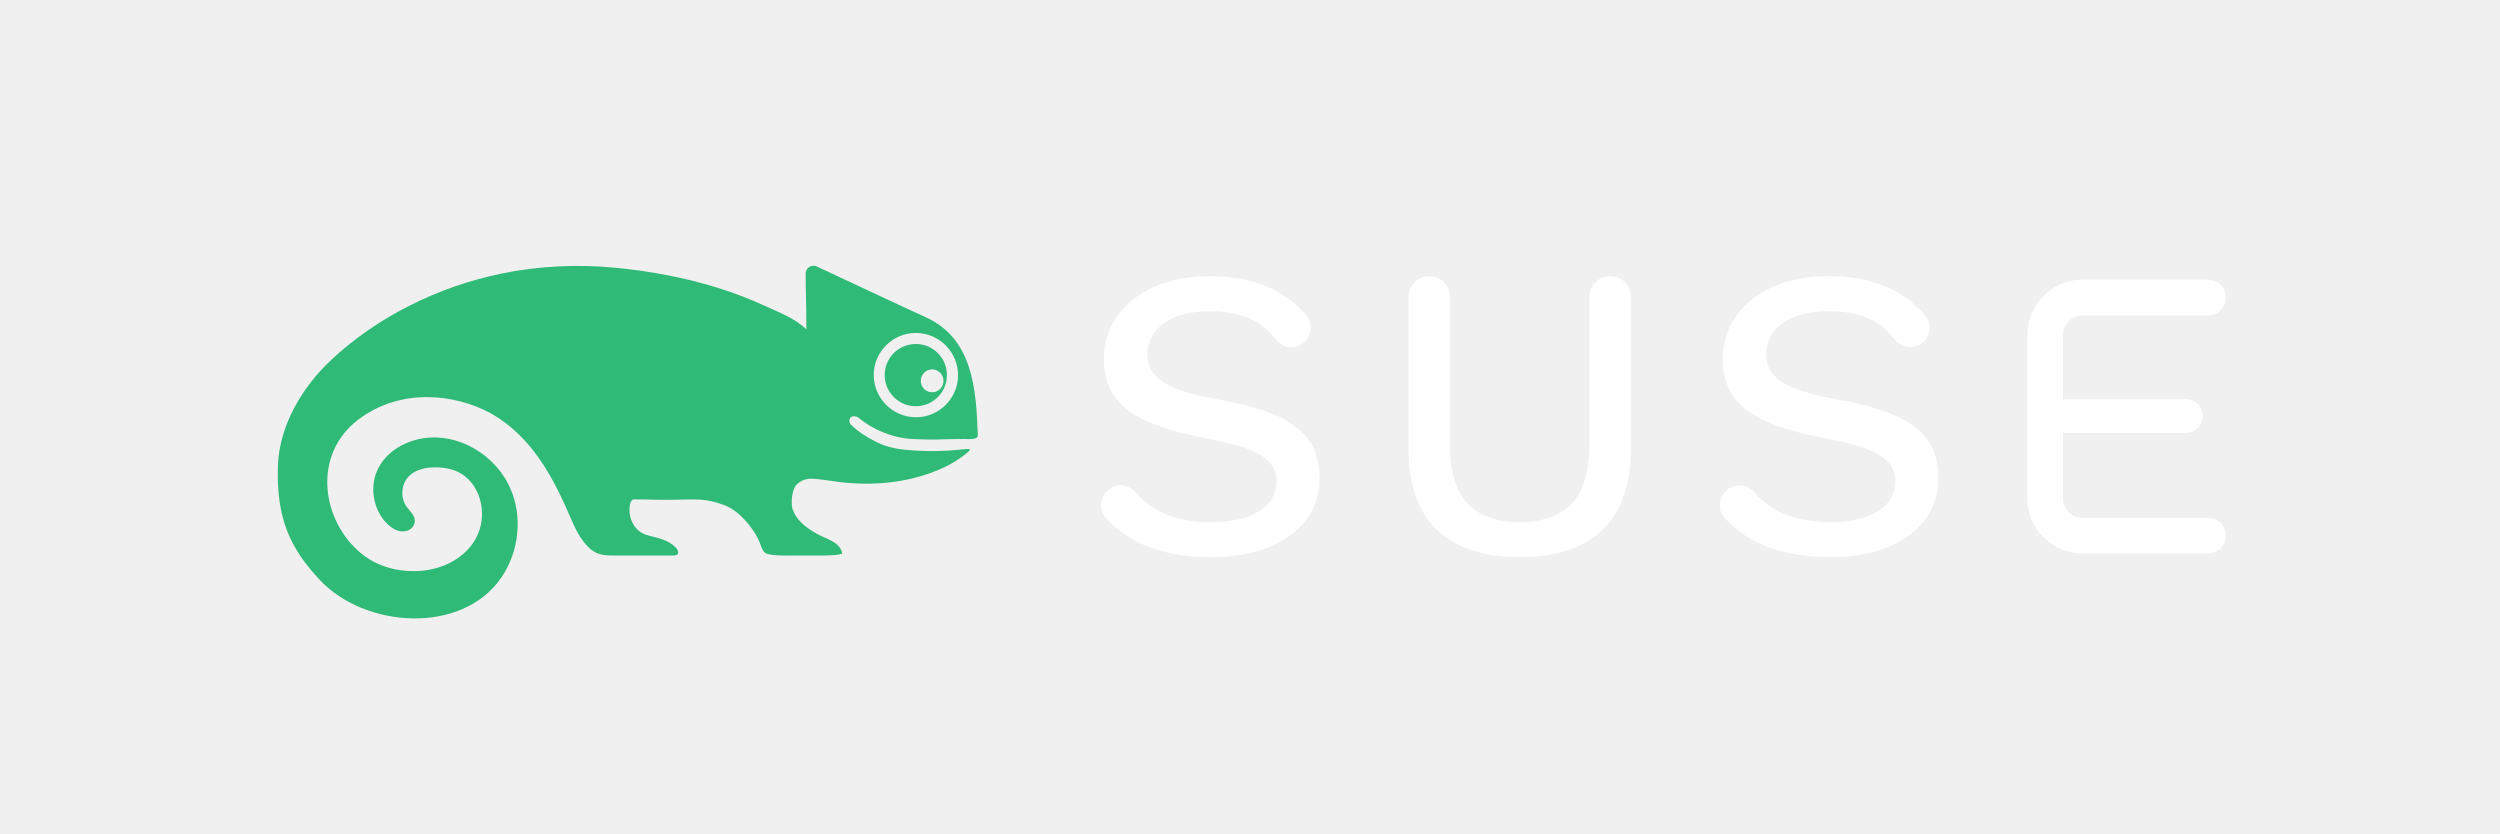
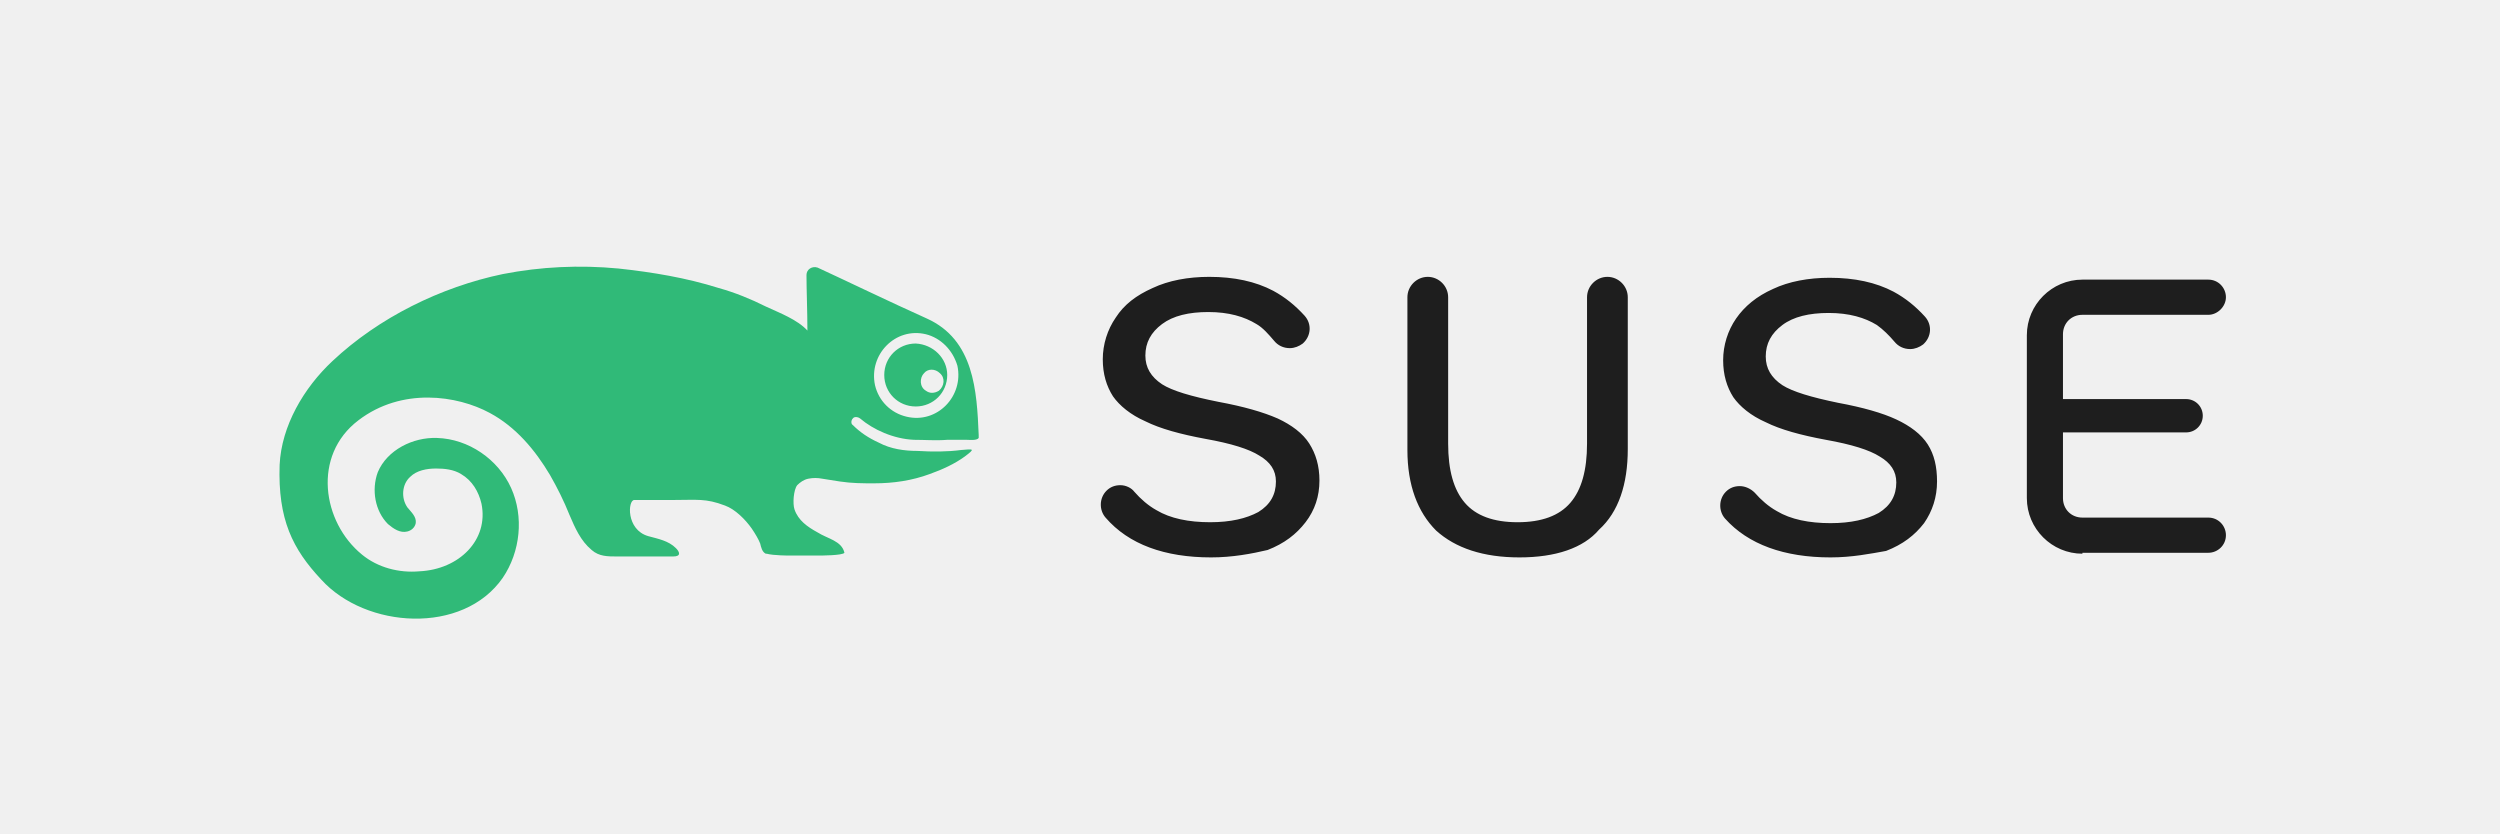
- <svg xmlns="http://www.w3.org/2000/svg" version="1.1" x="0" y="0" width="270" height="90" viewBox="0, 0, 270, 90">
+ <svg xmlns="http://www.w3.org/2000/svg" version="1.1" id="Lager_1" x="0px" y="0px" viewBox="0 0 270 90" style="enable-background:new 0 0 270 90;" xml:space="preserve">
+   <style type="text/css">
+ 	.st0{fill:#1E1E1E;}
+ 	.st1{fill:#30BA78;}
+ </style>
  <g id="Layer_1">
    <g>
-       <path d="M224.908,59.781 C221.623,59.781 218.95,57.109 218.95,53.824 L218.95,36.165 C218.95,32.88 221.623,30.206 224.908,30.206 L238.463,30.206 C239.525,30.206 240.389,31.07 240.389,32.131 C240.389,33.192 239.525,34.055 238.463,34.055 L224.908,34.055 C223.746,34.055 222.801,35.002 222.801,36.165 L222.801,43.115 L236.095,43.115 C237.101,43.115 237.919,43.934 237.919,44.94 C237.919,45.946 237.101,46.764 236.095,46.764 L222.801,46.764 L222.801,53.824 C222.801,54.987 223.746,55.931 224.908,55.931 L238.463,55.931 C239.525,55.931 240.389,56.796 240.389,57.857 C240.389,58.919 239.525,59.781 238.463,59.781 z M164.126,60.17 C160.217,60.17 157.206,59.178 155.176,57.22 C153.148,55.266 152.12,52.326 152.12,48.481 L152.12,32.053 C152.12,30.822 153.12,29.821 154.35,29.821 C155.581,29.821 156.582,30.822 156.582,32.053 L156.582,47.892 C156.582,50.769 157.202,52.926 158.425,54.3 C159.654,55.684 161.571,56.385 164.126,56.385 C166.679,56.385 168.598,55.684 169.827,54.3 C171.049,52.925 171.668,50.769 171.668,47.892 L171.668,32.053 C171.668,30.822 172.67,29.821 173.901,29.821 C175.132,29.821 176.133,30.822 176.133,32.053 L176.133,48.481 C176.133,52.324 175.103,55.264 173.074,57.22 C171.044,59.178 168.035,60.17 164.126,60.17 M197.652,60.17 C192.619,60.17 188.784,58.74 186.258,55.92 C185.527,55.104 185.573,53.845 186.364,53.055 L186.372,53.046 L186.38,53.038 C186.781,52.64 187.313,52.422 187.879,52.422 C188.478,52.422 189.042,52.677 189.429,53.125 C190.133,53.938 190.938,54.6 191.825,55.091 C193.372,55.95 195.318,56.385 197.608,56.385 C199.781,56.385 201.515,56.002 202.762,55.245 C204.046,54.469 204.698,53.35 204.698,51.918 C204.698,50.76 204.108,49.815 202.944,49.113 C201.812,48.432 199.902,47.847 197.104,47.322 C194.386,46.815 192.195,46.181 190.591,45.437 C189.005,44.703 187.84,43.786 187.127,42.706 C186.414,41.634 186.053,40.303 186.053,38.75 C186.053,37.111 186.513,35.597 187.42,34.252 C188.329,32.904 189.662,31.817 191.383,31.023 C193.113,30.225 195.161,29.821 197.471,29.821 C200.171,29.821 202.506,30.315 204.412,31.291 C205.692,31.945 206.851,32.847 207.86,33.971 C208.63,34.832 208.558,36.165 207.697,36.942 C207.309,37.291 206.808,37.483 206.288,37.483 C205.629,37.483 205.019,37.183 204.617,36.662 C204.045,35.918 203.401,35.312 202.7,34.862 C201.404,34.029 199.661,33.607 197.517,33.607 C195.401,33.607 193.73,34.039 192.551,34.891 C191.352,35.758 190.743,36.89 190.743,38.253 C190.743,39.532 191.339,40.559 192.516,41.305 C193.659,42.032 195.638,42.642 198.565,43.168 C201.221,43.645 203.357,44.257 204.915,44.984 C206.455,45.701 207.592,46.605 208.292,47.67 C208.989,48.731 209.342,50.069 209.342,51.647 C209.342,53.343 208.854,54.854 207.892,56.138 C206.922,57.429 205.544,58.433 203.799,59.122 C202.037,59.817 199.97,60.17 197.652,60.17 M130.822,60.178 C125.787,60.178 121.954,58.747 119.427,55.927 C118.696,55.112 118.743,53.853 119.533,53.062 L119.545,53.05 C119.947,52.65 120.481,52.43 121.049,52.43 C121.649,52.43 122.214,52.686 122.598,53.133 C123.3,53.945 124.105,54.607 124.993,55.099 C126.541,55.959 128.487,56.394 130.777,56.394 C132.949,56.394 134.683,56.011 135.932,55.254 C137.216,54.478 137.867,53.359 137.867,51.928 C137.867,50.768 137.276,49.825 136.113,49.123 C134.98,48.44 133.069,47.854 130.272,47.329 C127.555,46.823 125.364,46.188 123.759,45.446 C122.174,44.711 121.007,43.792 120.295,42.715 C119.583,41.642 119.222,40.311 119.222,38.759 C119.222,37.119 119.682,35.607 120.588,34.262 C121.497,32.912 122.831,31.826 124.552,31.032 C126.28,30.235 128.328,29.83 130.64,29.83 C133.34,29.83 135.676,30.325 137.58,31.3 C138.862,31.955 140.021,32.857 141.027,33.98 C141.799,34.841 141.725,36.172 140.866,36.95 C140.478,37.299 139.977,37.491 139.456,37.491 C138.797,37.491 138.188,37.192 137.786,36.671 C137.217,35.928 136.57,35.321 135.869,34.87 C134.572,34.036 132.829,33.614 130.686,33.614 C128.569,33.614 126.899,34.047 125.718,34.899 C124.52,35.769 123.912,36.9 123.912,38.261 C123.912,39.54 124.508,40.567 125.684,41.314 C126.828,42.041 128.806,42.65 131.735,43.177 C134.388,43.652 136.525,44.263 138.086,44.992 C139.626,45.712 140.76,46.616 141.46,47.677 C142.158,48.737 142.512,50.075 142.512,51.656 C142.512,53.353 142.024,54.863 141.06,56.145 C140.09,57.437 138.713,58.442 136.966,59.131 C135.205,59.826 133.138,60.178 130.822,60.178" fill="#FFFFFF" />
-       <path d="M101.541,40.263 C101.064,39.771 100.279,39.771 99.803,40.263 C99.267,40.797 99.331,41.719 99.995,42.16 C100.401,42.429 100.943,42.429 101.348,42.16 C102.01,41.719 102.075,40.797 101.541,40.263 M99.952,36.084 C96.668,35.315 93.718,38.266 94.489,41.548 C94.88,43.219 96.208,44.546 97.881,44.938 C101.165,45.71 104.117,42.757 103.344,39.473 C102.95,37.801 101.623,36.475 99.952,36.084 M78.271,54.571 C76.131,53.78 75.304,53.939 72.568,53.977 C70.672,54.001 70.603,53.936 68.439,53.936 C67.77,53.936 67.524,57.141 69.943,57.807 C71.002,58.098 72.146,58.282 72.943,59.096 C73.296,59.456 73.494,60 72.679,60 L66.673,60 C65.622,60 64.63,60.024 63.827,59.344 C62.614,58.319 62.048,56.909 61.441,55.51 C60.811,54.055 60.132,52.622 59.334,51.251 C57.748,48.525 55.651,46.059 52.838,44.552 C49.326,42.668 43.365,41.734 38.645,45.359 C33.671,49.178 34.736,56.332 39.087,59.832 C40.805,61.215 43.045,61.793 45.247,61.663 C49.55,61.414 52.723,58.243 51.935,54.34 C51.672,53.034 50.91,51.797 49.762,51.123 C48.946,50.646 47.978,50.477 47.033,50.475 C46.017,50.472 44.936,50.681 44.205,51.388 C43.341,52.225 43.201,53.704 43.892,54.689 C44.274,55.235 44.896,55.696 44.791,56.407 C44.719,56.888 44.322,57.246 43.848,57.352 C43.041,57.532 42.302,57.072 41.757,56.51 C40.359,55.07 39.921,52.778 40.691,50.923 C41.697,48.494 44.495,47.158 47.122,47.245 C50.509,47.359 53.702,49.593 55.09,52.684 C56.479,55.777 56.063,59.572 54.149,62.37 C49.896,68.586 39.393,67.852 34.513,62.61 C31.452,59.321 29.789,56.13 30.022,50.187 C30.186,45.988 32.609,41.851 35.698,38.941 C40.731,34.198 47.359,30.955 54.104,29.557 C58.2,28.71 62.429,28.512 66.587,28.927 C70.254,29.291 73.899,29.963 77.423,31.054 C79.173,31.599 80.894,32.247 82.558,33.011 C84.026,33.685 85.95,34.42 87.093,35.584 C87.093,33.476 87.011,31.16 87.011,29.547 C87.011,28.932 87.658,28.516 88.212,28.779 C90.597,29.886 96.247,32.555 100.014,34.278 C105.064,36.585 105.421,42.028 105.597,46.854 C105.601,46.962 105.606,47.073 105.558,47.169 C105.399,47.5 104.548,47.41 104.236,47.414 C103.632,47.42 102.721,47.416 102.117,47.444 C100.912,47.496 99.738,47.474 98.532,47.414 C96.303,47.306 94.148,46.312 92.705,45.105 C92.561,44.983 92.095,44.851 91.876,45.079 C91.648,45.314 91.726,45.682 91.849,45.808 C92.677,46.643 93.574,47.183 94.618,47.722 C95.944,48.403 97.39,48.576 98.856,48.661 C100.426,48.754 102.007,48.73 103.574,48.57 C104.882,48.436 105.22,48.346 103.929,49.305 C102.795,50.148 101.48,50.754 100.146,51.202 C98.232,51.854 96.212,52.175 94.195,52.231 C92.972,52.264 91.749,52.201 90.536,52.043 C89.908,51.965 89.285,51.851 88.655,51.787 C88.144,51.735 87.614,51.64 87.105,51.75 C86.642,51.851 86.215,52.101 85.924,52.478 C85.525,52.999 85.387,54.429 85.618,55.049 C86.063,56.25 87.042,56.948 88.076,57.564 C89.196,58.23 90.669,58.458 90.956,59.731 C91.015,59.997 88.634,60.004 88.364,60 L85.195,60 C85.195,60 83.473,60.041 82.802,59.797 C82.781,59.791 82.763,59.781 82.741,59.77 C82.377,59.574 82.219,59.086 82.095,58.716 C81.918,58.195 81.608,57.674 81.231,57.135 C80.515,56.113 79.415,54.995 78.271,54.571 M102.268,40.509 C102.268,42.367 100.764,43.871 98.907,43.871 C97.051,43.871 95.547,42.367 95.547,40.509 C95.547,38.654 97.051,37.15 98.907,37.15 C100.764,37.15 102.268,38.654 102.268,40.509" fill="#30BA78" />
+       <path class="st0" d="M224.9,59.8c-3.3,0-6-2.7-6-6V36.2c0-3.3,2.7-6,6-6h13.6c1.1,0,1.9,0.9,1.9,1.9s-0.9,1.9-1.9,1.9h-13.6    c-1.2,0-2.1,0.9-2.1,2.1v7h13.3c1,0,1.8,0.8,1.8,1.8s-0.8,1.8-1.8,1.8h-13.3v7.1c0,1.2,0.9,2.1,2.1,2.1h13.6    c1.1,0,1.9,0.9,1.9,1.9c0,1.1-0.9,1.9-1.9,1.9H224.9z M164.1,60.2c-3.9,0-6.9-1-9-2.9c-2-2-3.1-4.9-3.1-8.7V32.1    c0-1.2,1-2.2,2.2-2.2c1.2,0,2.2,1,2.2,2.2v15.8c0,2.9,0.6,5,1.8,6.4c1.2,1.4,3.1,2.1,5.7,2.1c2.6,0,4.5-0.7,5.7-2.1    c1.2-1.4,1.8-3.5,1.8-6.4V32.1c0-1.2,1-2.2,2.2-2.2s2.2,1,2.2,2.2v16.4c0,3.8-1,6.8-3.1,8.7C171,59.2,168,60.2,164.1,60.2     M197.7,60.2c-5,0-8.9-1.4-11.4-4.2c-0.7-0.8-0.7-2.1,0.1-2.9l0,0l0,0c0.4-0.4,0.9-0.6,1.5-0.6c0.6,0,1.2,0.3,1.6,0.7    c0.7,0.8,1.5,1.5,2.4,2c1.5,0.9,3.5,1.3,5.8,1.3c2.2,0,3.9-0.4,5.2-1.1c1.3-0.8,1.9-1.9,1.9-3.3c0-1.2-0.6-2.1-1.8-2.8    c-1.1-0.7-3-1.3-5.8-1.8c-2.7-0.5-4.9-1.1-6.5-1.9c-1.6-0.7-2.8-1.7-3.5-2.7c-0.7-1.1-1.1-2.4-1.1-4c0-1.6,0.5-3.2,1.4-4.5    c0.9-1.3,2.2-2.4,4-3.2c1.7-0.8,3.8-1.2,6.1-1.2c2.7,0,5,0.5,6.9,1.5c1.3,0.7,2.4,1.6,3.4,2.7c0.8,0.9,0.7,2.2-0.2,3    c-0.4,0.3-0.9,0.5-1.4,0.5c-0.7,0-1.3-0.3-1.7-0.8c-0.6-0.7-1.2-1.3-1.9-1.8c-1.3-0.8-3-1.3-5.2-1.3c-2.1,0-3.8,0.4-5,1.3    c-1.2,0.9-1.8,2-1.8,3.4c0,1.3,0.6,2.3,1.8,3.1c1.1,0.7,3.1,1.3,6,1.9c2.7,0.5,4.8,1.1,6.3,1.8c1.5,0.7,2.7,1.6,3.4,2.7    c0.7,1.1,1,2.4,1,4c0,1.7-0.5,3.2-1.4,4.5c-1,1.3-2.3,2.3-4.1,3C202,59.8,200,60.2,197.7,60.2 M130.8,60.2c-5,0-8.9-1.4-11.4-4.3    c-0.7-0.8-0.7-2.1,0.1-2.9l0,0c0.4-0.4,0.9-0.6,1.5-0.6c0.6,0,1.2,0.3,1.5,0.7c0.7,0.8,1.5,1.5,2.4,2c1.5,0.9,3.5,1.3,5.8,1.3    c2.2,0,3.9-0.4,5.2-1.1c1.3-0.8,1.9-1.9,1.9-3.3c0-1.2-0.6-2.1-1.8-2.8c-1.1-0.7-3-1.3-5.8-1.8c-2.7-0.5-4.9-1.1-6.5-1.9    c-1.6-0.7-2.8-1.7-3.5-2.7c-0.7-1.1-1.1-2.4-1.1-4c0-1.6,0.5-3.2,1.4-4.5c0.9-1.4,2.2-2.4,4-3.2c1.7-0.8,3.8-1.2,6.1-1.2    c2.7,0,5,0.5,6.9,1.5c1.3,0.7,2.4,1.6,3.4,2.7c0.8,0.9,0.7,2.2-0.2,3c-0.4,0.3-0.9,0.5-1.4,0.5c-0.7,0-1.3-0.3-1.7-0.8    c-0.6-0.7-1.2-1.4-1.9-1.8c-1.3-0.8-3-1.3-5.2-1.3c-2.1,0-3.8,0.4-5,1.3c-1.2,0.9-1.8,2-1.8,3.4c0,1.3,0.6,2.3,1.8,3.1    c1.1,0.7,3.1,1.3,6.1,1.9c2.7,0.5,4.8,1.1,6.4,1.8c1.5,0.7,2.7,1.6,3.4,2.7c0.7,1.1,1.1,2.4,1.1,4c0,1.7-0.5,3.2-1.5,4.5    c-1,1.3-2.3,2.3-4.1,3C135.2,59.8,133.1,60.2,130.8,60.2" />
+       <path class="st1" d="M101.5,40.3c-0.5-0.5-1.3-0.5-1.7,0c-0.5,0.5-0.5,1.5,0.2,1.9c0.4,0.3,0.9,0.3,1.4,0    C102,41.7,102.1,40.8,101.5,40.3 M100,36.1c-3.3-0.8-6.2,2.2-5.5,5.5c0.4,1.7,1.7,3,3.4,3.4c3.3,0.8,6.2-2.2,5.5-5.5    C102.9,37.8,101.6,36.5,100,36.1 M78.3,54.6c-2.1-0.8-3-0.6-5.7-0.6c-1.9,0-2,0-4.1,0c-0.7,0-0.9,3.2,1.5,3.9    c1.1,0.3,2.2,0.5,3,1.3c0.4,0.4,0.6,0.9-0.3,0.9h-6c-1.1,0-2,0-2.8-0.7c-1.2-1-1.8-2.4-2.4-3.8c-0.6-1.5-1.3-2.9-2.1-4.3    c-1.6-2.7-3.7-5.2-6.5-6.7c-3.5-1.9-9.5-2.8-14.2,0.8c-5,3.8-3.9,11,0.4,14.5c1.7,1.4,4,2,6.2,1.8c4.3-0.2,7.5-3.4,6.7-7.3    c-0.3-1.3-1-2.5-2.2-3.2c-0.8-0.5-1.8-0.6-2.7-0.6c-1,0-2.1,0.2-2.8,0.9c-0.9,0.8-1,2.3-0.3,3.3c0.4,0.5,1,1,0.9,1.7    c-0.1,0.5-0.5,0.8-0.9,0.9c-0.8,0.2-1.5-0.3-2.1-0.8c-1.4-1.4-1.8-3.7-1.1-5.6c1-2.4,3.8-3.8,6.4-3.7c3.4,0.1,6.6,2.3,8,5.4    c1.4,3.1,1,6.9-0.9,9.7c-4.3,6.2-14.8,5.5-19.6,0.2c-3.1-3.3-4.7-6.5-4.5-12.4c0.2-4.2,2.6-8.3,5.7-11.2c5-4.7,11.7-8,18.4-9.4    c4.1-0.8,8.3-1,12.5-0.6c3.7,0.4,7.3,1,10.8,2.1c1.8,0.5,3.5,1.2,5.1,2c1.5,0.7,3.4,1.4,4.5,2.6c0-2.1-0.1-4.4-0.1-6    c0-0.6,0.6-1,1.2-0.8c2.4,1.1,8,3.8,11.8,5.5c5.1,2.3,5.4,7.8,5.6,12.6c0,0.1,0,0.2,0,0.3c-0.2,0.3-1,0.2-1.3,0.2    c-0.6,0-1.5,0-2.1,0c-1.2,0.1-2.4,0-3.6,0c-2.2-0.1-4.4-1.1-5.8-2.3c-0.1-0.1-0.6-0.3-0.8,0c-0.2,0.2-0.2,0.6,0,0.7    c0.8,0.8,1.7,1.4,2.8,1.9c1.3,0.7,2.8,0.9,4.2,0.9c1.6,0.1,3.2,0.1,4.7-0.1c1.3-0.1,1.6-0.2,0.4,0.7c-1.1,0.8-2.4,1.4-3.8,1.9    c-1.9,0.7-3.9,1-6,1c-1.2,0-2.4,0-3.7-0.2c-0.6-0.1-1.3-0.2-1.9-0.3c-0.5-0.1-1-0.1-1.5,0c-0.5,0.1-0.9,0.4-1.2,0.7    c-0.4,0.5-0.5,2-0.3,2.6c0.4,1.2,1.4,1.9,2.5,2.5c1.1,0.7,2.6,0.9,2.9,2.2C91,60,88.6,60,88.4,60h-3.2c0,0-1.7,0-2.4-0.2    c0,0,0,0-0.1,0c-0.4-0.2-0.5-0.7-0.6-1.1c-0.2-0.5-0.5-1-0.9-1.6C80.5,56.1,79.4,55,78.3,54.6 M102.3,40.5c0,1.9-1.5,3.4-3.4,3.4    c-1.9,0-3.4-1.5-3.4-3.4c0-1.9,1.5-3.4,3.4-3.4C100.8,37.2,102.3,38.7,102.3,40.5" />
    </g>
  </g>
</svg>
